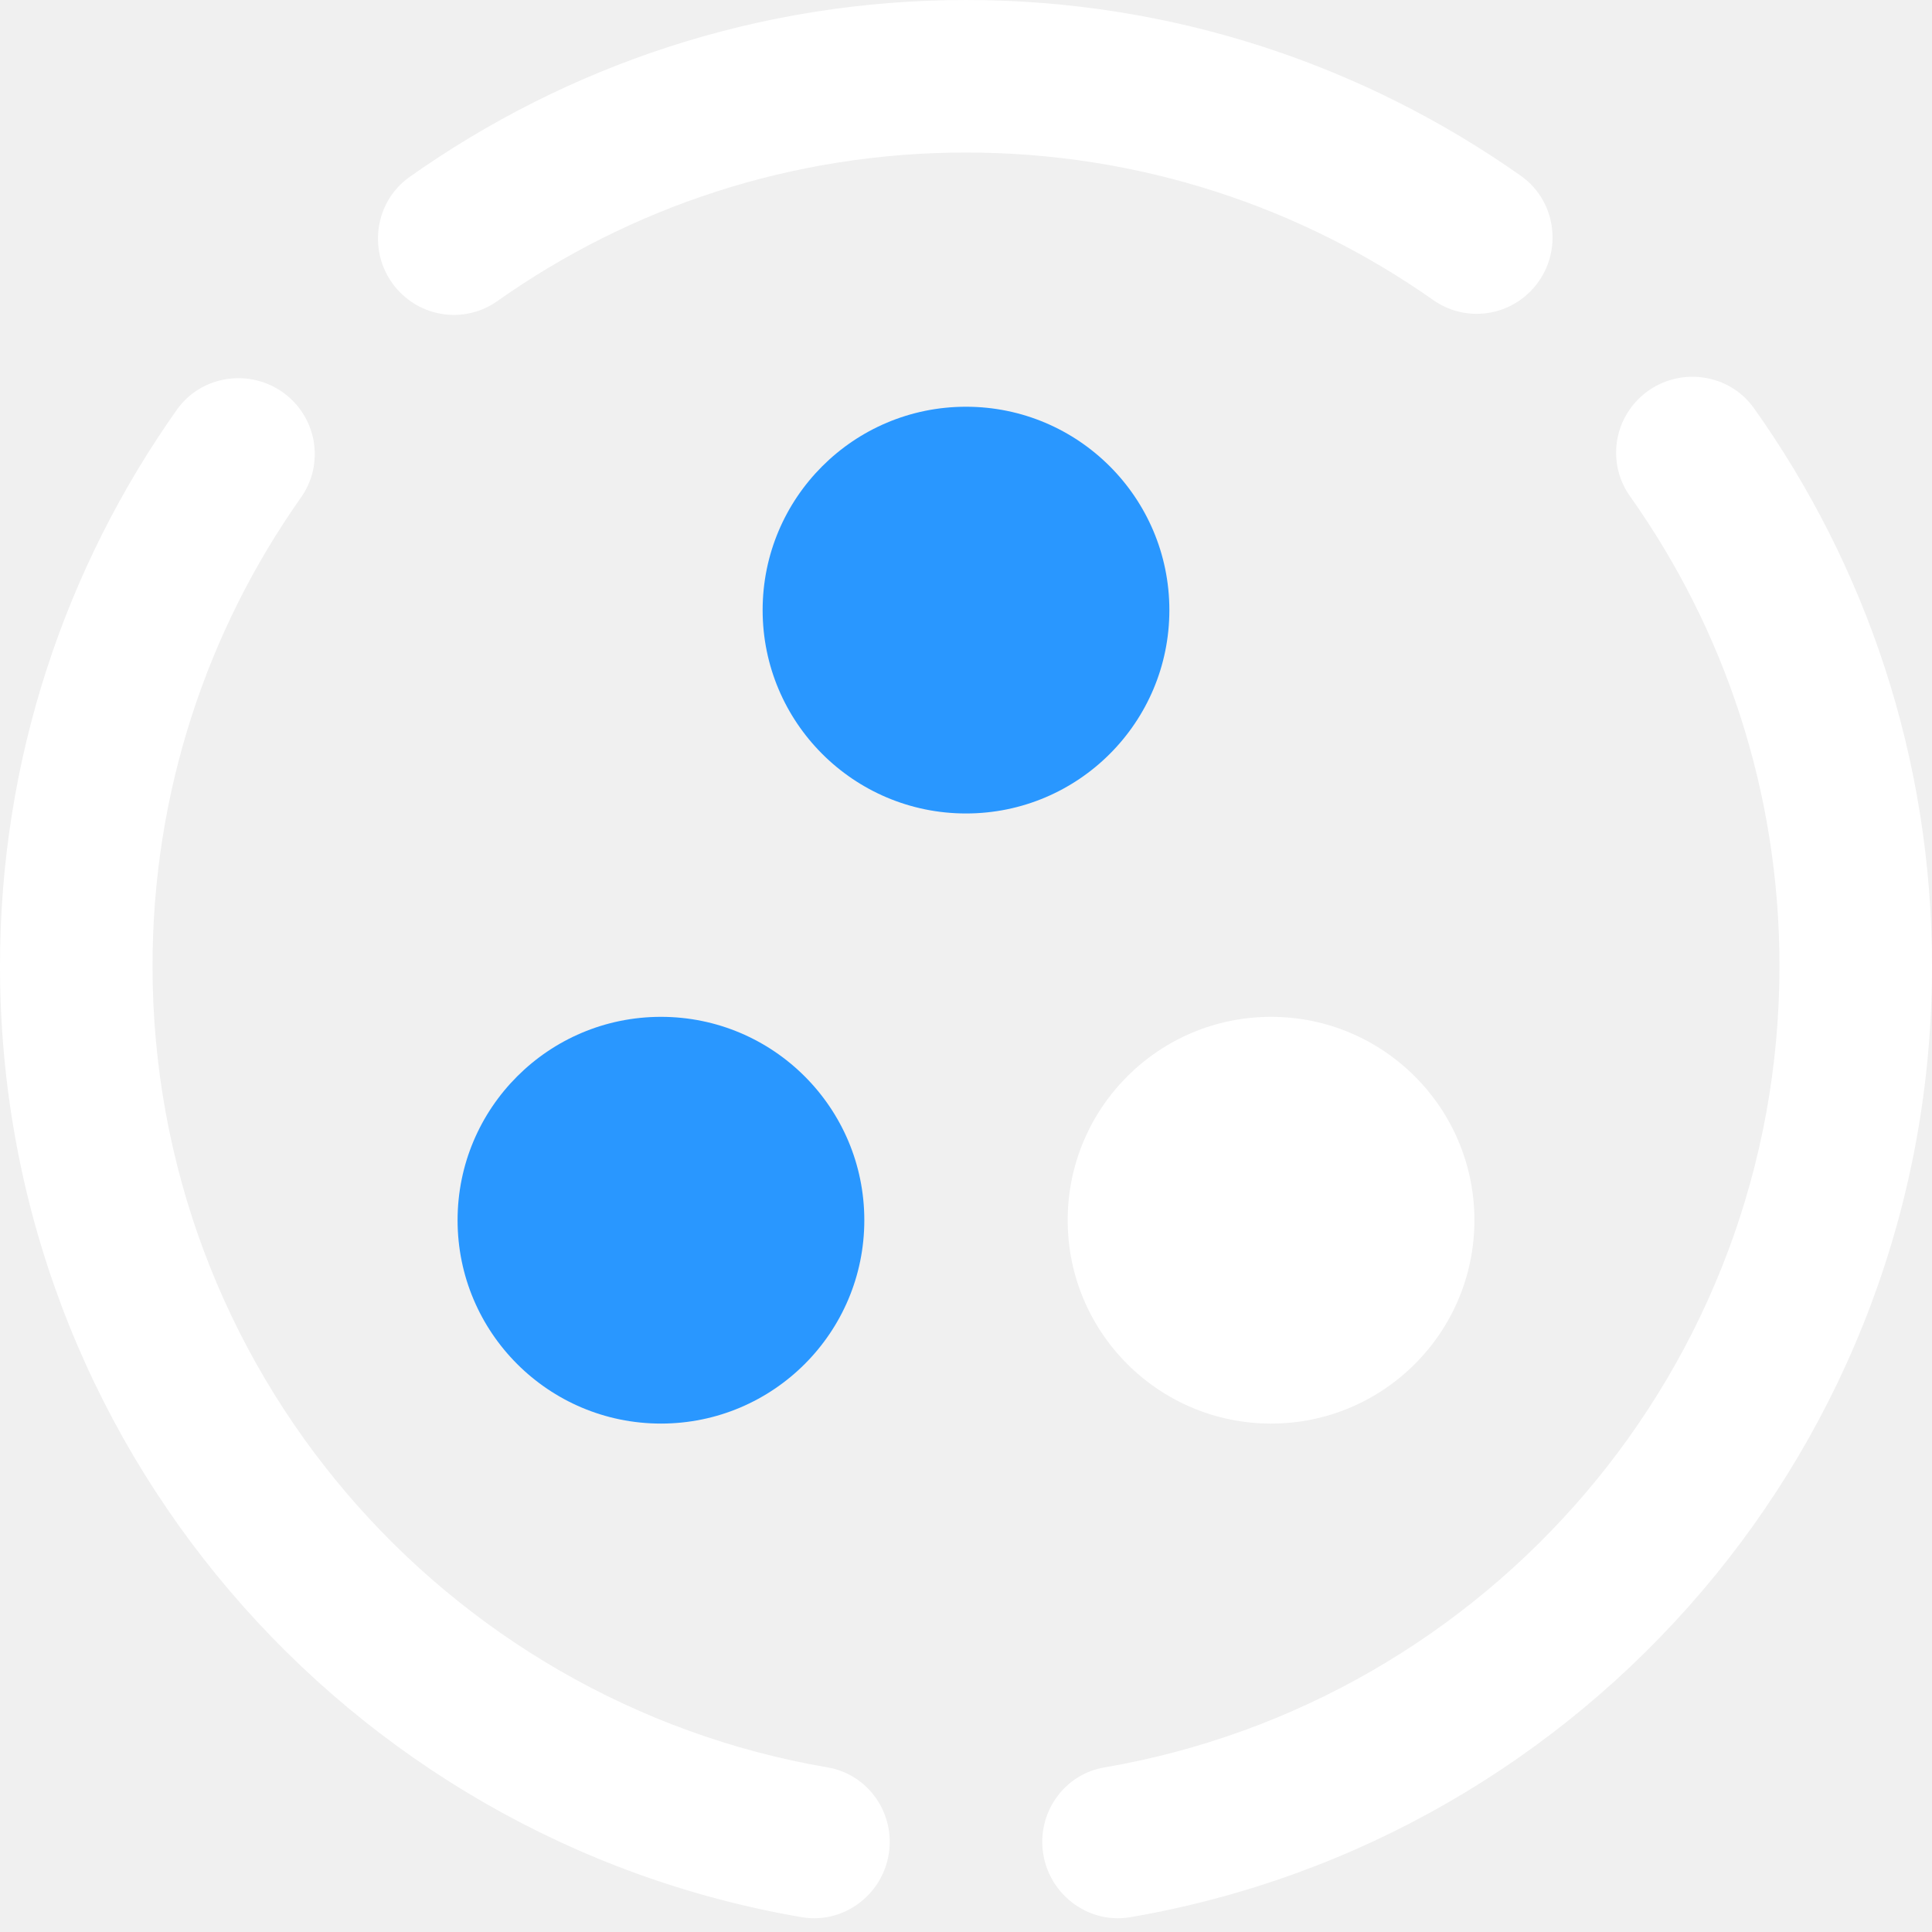
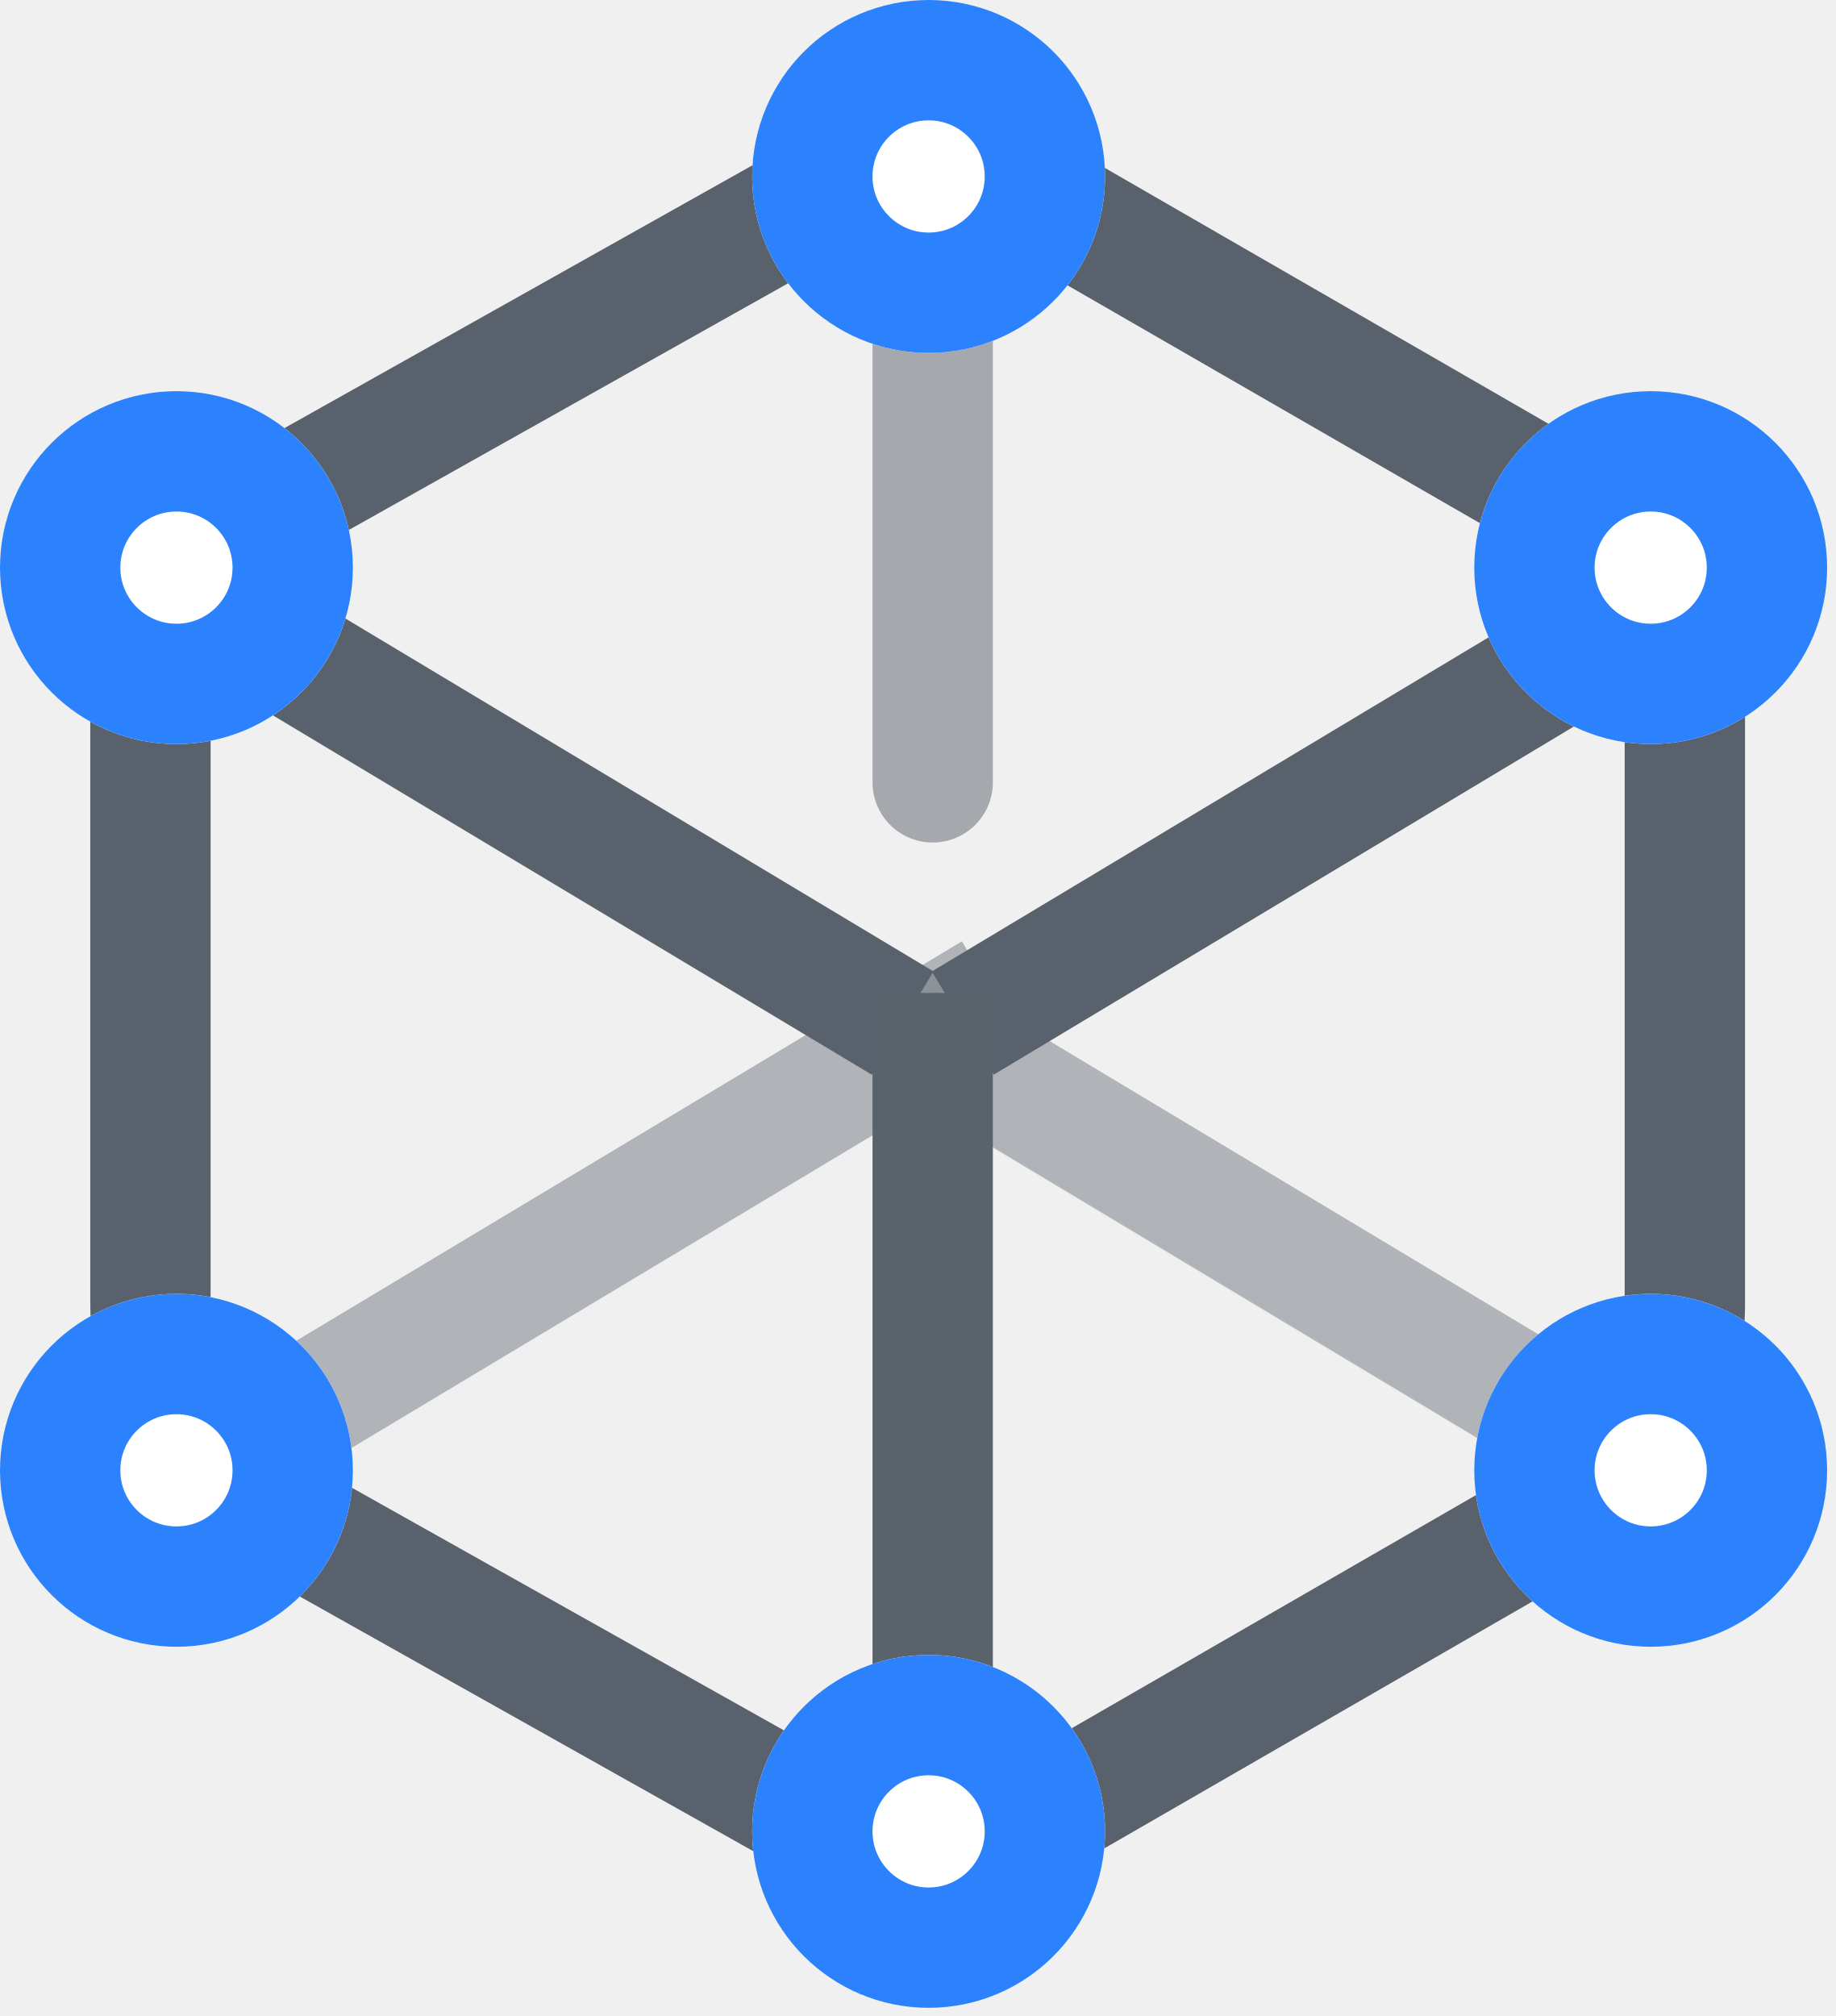
- <svg xmlns="http://www.w3.org/2000/svg" width="38px" height="38px" viewBox="0 0 38 38" version="1.1">
-   <defs />
+ <svg xmlns="http://www.w3.org/2000/svg" xmlns:xlink="http://www.w3.org/1999/xlink" width="61px" height="67px" viewBox="0 0 61 67" version="1.1">
+   <defs>
+     <path d="M0,5.865 C0,9.104 2.626,11.729 5.865,11.729 C9.104,11.729 11.729,9.104 11.729,5.865 C11.729,2.626 9.104,0 5.865,0 C2.626,0 0,2.626 0,5.865 Z" id="path-1" />
+     <path d="M0,5.865 C0,9.104 2.626,11.729 5.865,11.729 C9.104,11.729 11.729,9.104 11.729,5.865 C11.729,2.626 9.104,0 5.865,0 C2.626,0 0,2.626 0,5.865 Z" id="path-3" />
+     <path d="M0,5.865 C0,9.104 2.626,11.729 5.865,11.729 C9.104,11.729 11.729,9.104 11.729,5.865 C11.729,2.626 9.104,0 5.865,0 C2.626,0 0,2.626 0,5.865 Z" id="path-5" />
+     <path d="M0,5.865 C0,9.104 2.626,11.729 5.865,11.729 C9.104,11.729 11.729,9.104 11.729,5.865 C11.729,2.626 9.104,0 5.865,0 C2.626,0 0,2.626 0,5.865 Z" id="path-7" />
+     <path d="M0,5.865 C0,9.104 2.626,11.729 5.865,11.729 C9.104,11.729 11.729,9.104 11.729,5.865 C11.729,2.626 9.104,0 5.865,0 C2.626,0 0,2.626 0,5.865 Z" id="path-9" />
+     <path d="M0,5.865 C0,9.104 2.626,11.729 5.865,11.729 C9.104,11.729 11.729,9.104 11.729,5.865 C11.729,2.626 9.104,0 5.865,0 C2.626,0 0,2.626 0,5.865 Z" id="path-11" />
+   </defs>
  <g id="Page-1" stroke="none" stroke-width="1" fill="none" fill-rule="evenodd">
-     <g id="Group" fill-rule="nonzero">
-       <g id="Shape">
-         <path d="M35,19 C35,26.91 29.259,33.473 21.717,34.764 C21.01,34.885 20.5,35.509 20.5,36.227 C20.5,37.147 21.328,37.864 22.235,37.708 C31.186,36.172 38,28.389 38,19 C38,14.91 36.7,11.129 34.5,8.031 C33.966,7.28 32.876,7.199 32.224,7.851 C31.711,8.364 31.641,9.169 32.06,9.76 C33.911,12.37 35,15.557 35,19 Z M3,19 C3,15.569 4.081,12.391 5.92,9.785 C6.337,9.194 6.266,8.391 5.755,7.879 C5.102,7.227 4.01,7.308 3.477,8.061 C1.291,11.154 0,14.924 0,19 C0,28.389 6.815,36.173 15.765,37.708 C16.673,37.864 17.5,37.148 17.5,36.227 C17.5,35.509 16.99,34.885 16.283,34.764 C8.741,33.473 3,26.91 3,19 Z M19,3 C22.421,3 25.591,4.074 28.192,5.903 C28.783,6.318 29.586,6.247 30.096,5.736 C30.749,5.083 30.667,3.99 29.913,3.458 C26.825,1.283 23.064,0 19,0 C14.922,0 11.151,1.292 8.057,3.48 C7.304,4.013 7.223,5.105 7.875,5.757 L7.876,5.757 C8.387,6.269 9.191,6.34 9.782,5.922 C12.388,4.082 15.567,3 19,3 Z" fill="#FFFFFF" />
-         <path d="M15,12 C15,14.209 16.791,16 19,16 C21.209,16 23,14.209 23,12 C23,9.791 21.209,8 19,8 C16.791,8 15,9.791 15,12 Z M9,24 C9,26.209 10.791,28 13,28 C15.209,28 17,26.209 17,24 C17,21.791 15.209,20 13,20 C10.791,20 9,21.791 9,24 Z" fill="#2997FF" />
-       </g>
-       <g transform="translate(21, 20)" id="Shape" fill="#FFFFFF">
-         <path d="M0,4 C0,6.209 1.791,8 4,8 C6.209,8 8,6.209 8,4 C8,1.791 6.209,0 4,0 C1.791,0 0,1.791 0,4 Z" />
+     <g id="Desktop-HD" transform="translate(-672, -574)">
+       <g id="icon-modules" transform="translate(672, 574)">
+         <g id="Group" opacity="0.5" transform="translate(30, 5)" fill-rule="nonzero" fill="#5A626C">
+           <path d="M3,21 L3,-2.44249065e-15 C3,-1.105 2.105,-2 1,-2 C-0.105,-2 -1,-1.105 -1,2.66453526e-15 L-1,21 C-1,22.105 -0.105,23 1,23 C2.105,23 3,22.105 3,21 Z" id="Path" />
+         </g>
+         <g id="Group" transform="translate(5, 19)" fill-rule="nonzero" fill="#59626C">
+           <polygon id="Path" points="-1.029 1.715 23.971 16.715 26.029 13.285 1.029 -1.715" />
+         </g>
+         <g id="Group" opacity="0.422" transform="translate(30, 34)" fill-rule="nonzero" fill="#59626C">
+           <polygon id="Path" points="-1.029 1.715 23.971 16.715 26.029 13.285 1.029 -1.715" />
+         </g>
+         <g id="Group" transform="translate(44.5, 26.5) scale(-1, 1) translate(-44.5, -26.5) translate(32, 19)" fill-rule="nonzero" fill="#59626C">
+           <polygon id="Path" points="-1.029 1.715 23.971 16.715 26.029 13.285 1.029 -1.715" />
+         </g>
+         <g id="Group" opacity="0.422" transform="translate(20.5, 40.5) scale(-1, 1) translate(-20.5, -40.5) translate(8, 33)" fill-rule="nonzero" fill="#59626C">
+           <polygon id="Path" points="-1.029 1.715 23.971 16.715 26.029 13.285 1.029 -1.715" />
+         </g>
+         <g id="Group" transform="translate(30, 33)" stroke="#5A626C" stroke-width="4">
+           <path d="M1,28 L1,0" id="Path" />
+         </g>
+         <path d="M33.798,8.512 C31.964,7.454 29.709,7.442 27.863,8.478 L10.062,18.474 C8.171,19.536 7,21.536 7,23.705 L7,43.295 C7,45.464 8.171,47.464 10.062,48.526 L27.863,58.522 C29.709,59.558 31.964,59.546 33.798,58.488 L50.998,48.569 C52.855,47.498 54,45.516 54,43.371 L54,23.629 C54,21.484 52.855,19.502 50.998,18.431 L33.798,8.512 Z M35.797,5.047 L52.996,14.966 C56.092,16.752 58,20.054 58,23.629 L58,43.371 C58,46.946 56.092,50.248 52.996,52.034 L35.797,61.953 C32.74,63.716 28.981,63.737 25.905,62.01 L8.104,52.014 C4.951,50.244 3,46.91 3,43.295 L3,23.705 C3,20.09 4.951,16.756 8.104,14.986 L25.905,4.99 C28.981,3.263 32.74,3.284 35.797,5.047 Z" id="Shape" fill="#59626C" fill-rule="nonzero" />
+         <g id="Group" transform="translate(25, 0)">
+           <mask id="mask-2" fill="white">
+             <use xlink:href="#path-1" />
+           </mask>
+           <g id="Path">
+             <use fill="#FFFFFF" fill-rule="evenodd" xlink:href="#path-1" />
+             <path stroke="#2B82FC" stroke-width="4" d="M2,5.865 C2,7.999 3.73,9.729 5.865,9.729 C7.999,9.729 9.729,7.999 9.729,5.865 C9.729,3.73 7.999,2 5.865,2 C3.73,2 2,3.73 2,5.865 Z" />
+           </g>
+         </g>
+         <g id="Group" transform="translate(0, 13)">
+           <mask id="mask-4" fill="white">
+             <use xlink:href="#path-3" />
+           </mask>
+           <g id="Path">
+             <use fill="#FFFFFF" fill-rule="evenodd" xlink:href="#path-3" />
+             <path stroke="#2B82FC" stroke-width="4" d="M2,5.865 C2,7.999 3.73,9.729 5.865,9.729 C7.999,9.729 9.729,7.999 9.729,5.865 C9.729,3.73 7.999,2 5.865,2 C3.73,2 2,3.73 2,5.865 Z" />
+           </g>
+         </g>
+         <g id="Group" transform="translate(25, 55)">
+           <mask id="mask-6" fill="white">
+             <use xlink:href="#path-5" />
+           </mask>
+           <g id="Path">
+             <use fill="#FFFFFF" fill-rule="evenodd" xlink:href="#path-5" />
+             <path stroke="#2B82FC" stroke-width="4" d="M2,5.865 C2,7.999 3.73,9.729 5.865,9.729 C7.999,9.729 9.729,7.999 9.729,5.865 C9.729,3.73 7.999,2 5.865,2 C3.73,2 2,3.73 2,5.865 Z" />
+           </g>
+         </g>
+         <g id="Group" transform="translate(49, 13)">
+           <mask id="mask-8" fill="white">
+             <use xlink:href="#path-7" />
+           </mask>
+           <g id="Path">
+             <use fill="#FFFFFF" fill-rule="evenodd" xlink:href="#path-7" />
+             <path stroke="#2B82FC" stroke-width="4" d="M2,5.865 C2,7.999 3.73,9.729 5.865,9.729 C7.999,9.729 9.729,7.999 9.729,5.865 C9.729,3.73 7.999,2 5.865,2 C3.73,2 2,3.73 2,5.865 Z" />
+           </g>
+         </g>
+         <g id="Group" transform="translate(0, 43)">
+           <mask id="mask-10" fill="white">
+             <use xlink:href="#path-9" />
+           </mask>
+           <g id="Path">
+             <use fill="#FFFFFF" fill-rule="evenodd" xlink:href="#path-9" />
+             <path stroke="#2B82FC" stroke-width="4" d="M2,5.865 C2,7.999 3.73,9.729 5.865,9.729 C7.999,9.729 9.729,7.999 9.729,5.865 C9.729,3.73 7.999,2 5.865,2 C3.73,2 2,3.73 2,5.865 Z" />
+           </g>
+         </g>
+         <g id="Group" transform="translate(49, 43)">
+           <mask id="mask-12" fill="white">
+             <use xlink:href="#path-11" />
+           </mask>
+           <g id="Path">
+             <use fill="#FFFFFF" fill-rule="evenodd" xlink:href="#path-11" />
+             <path stroke="#2B82FC" stroke-width="4" d="M2,5.865 C2,7.999 3.73,9.729 5.865,9.729 C7.999,9.729 9.729,7.999 9.729,5.865 C9.729,3.73 7.999,2 5.865,2 C3.73,2 2,3.73 2,5.865 Z" />
+           </g>
+         </g>
      </g>
    </g>
  </g>
</svg>
